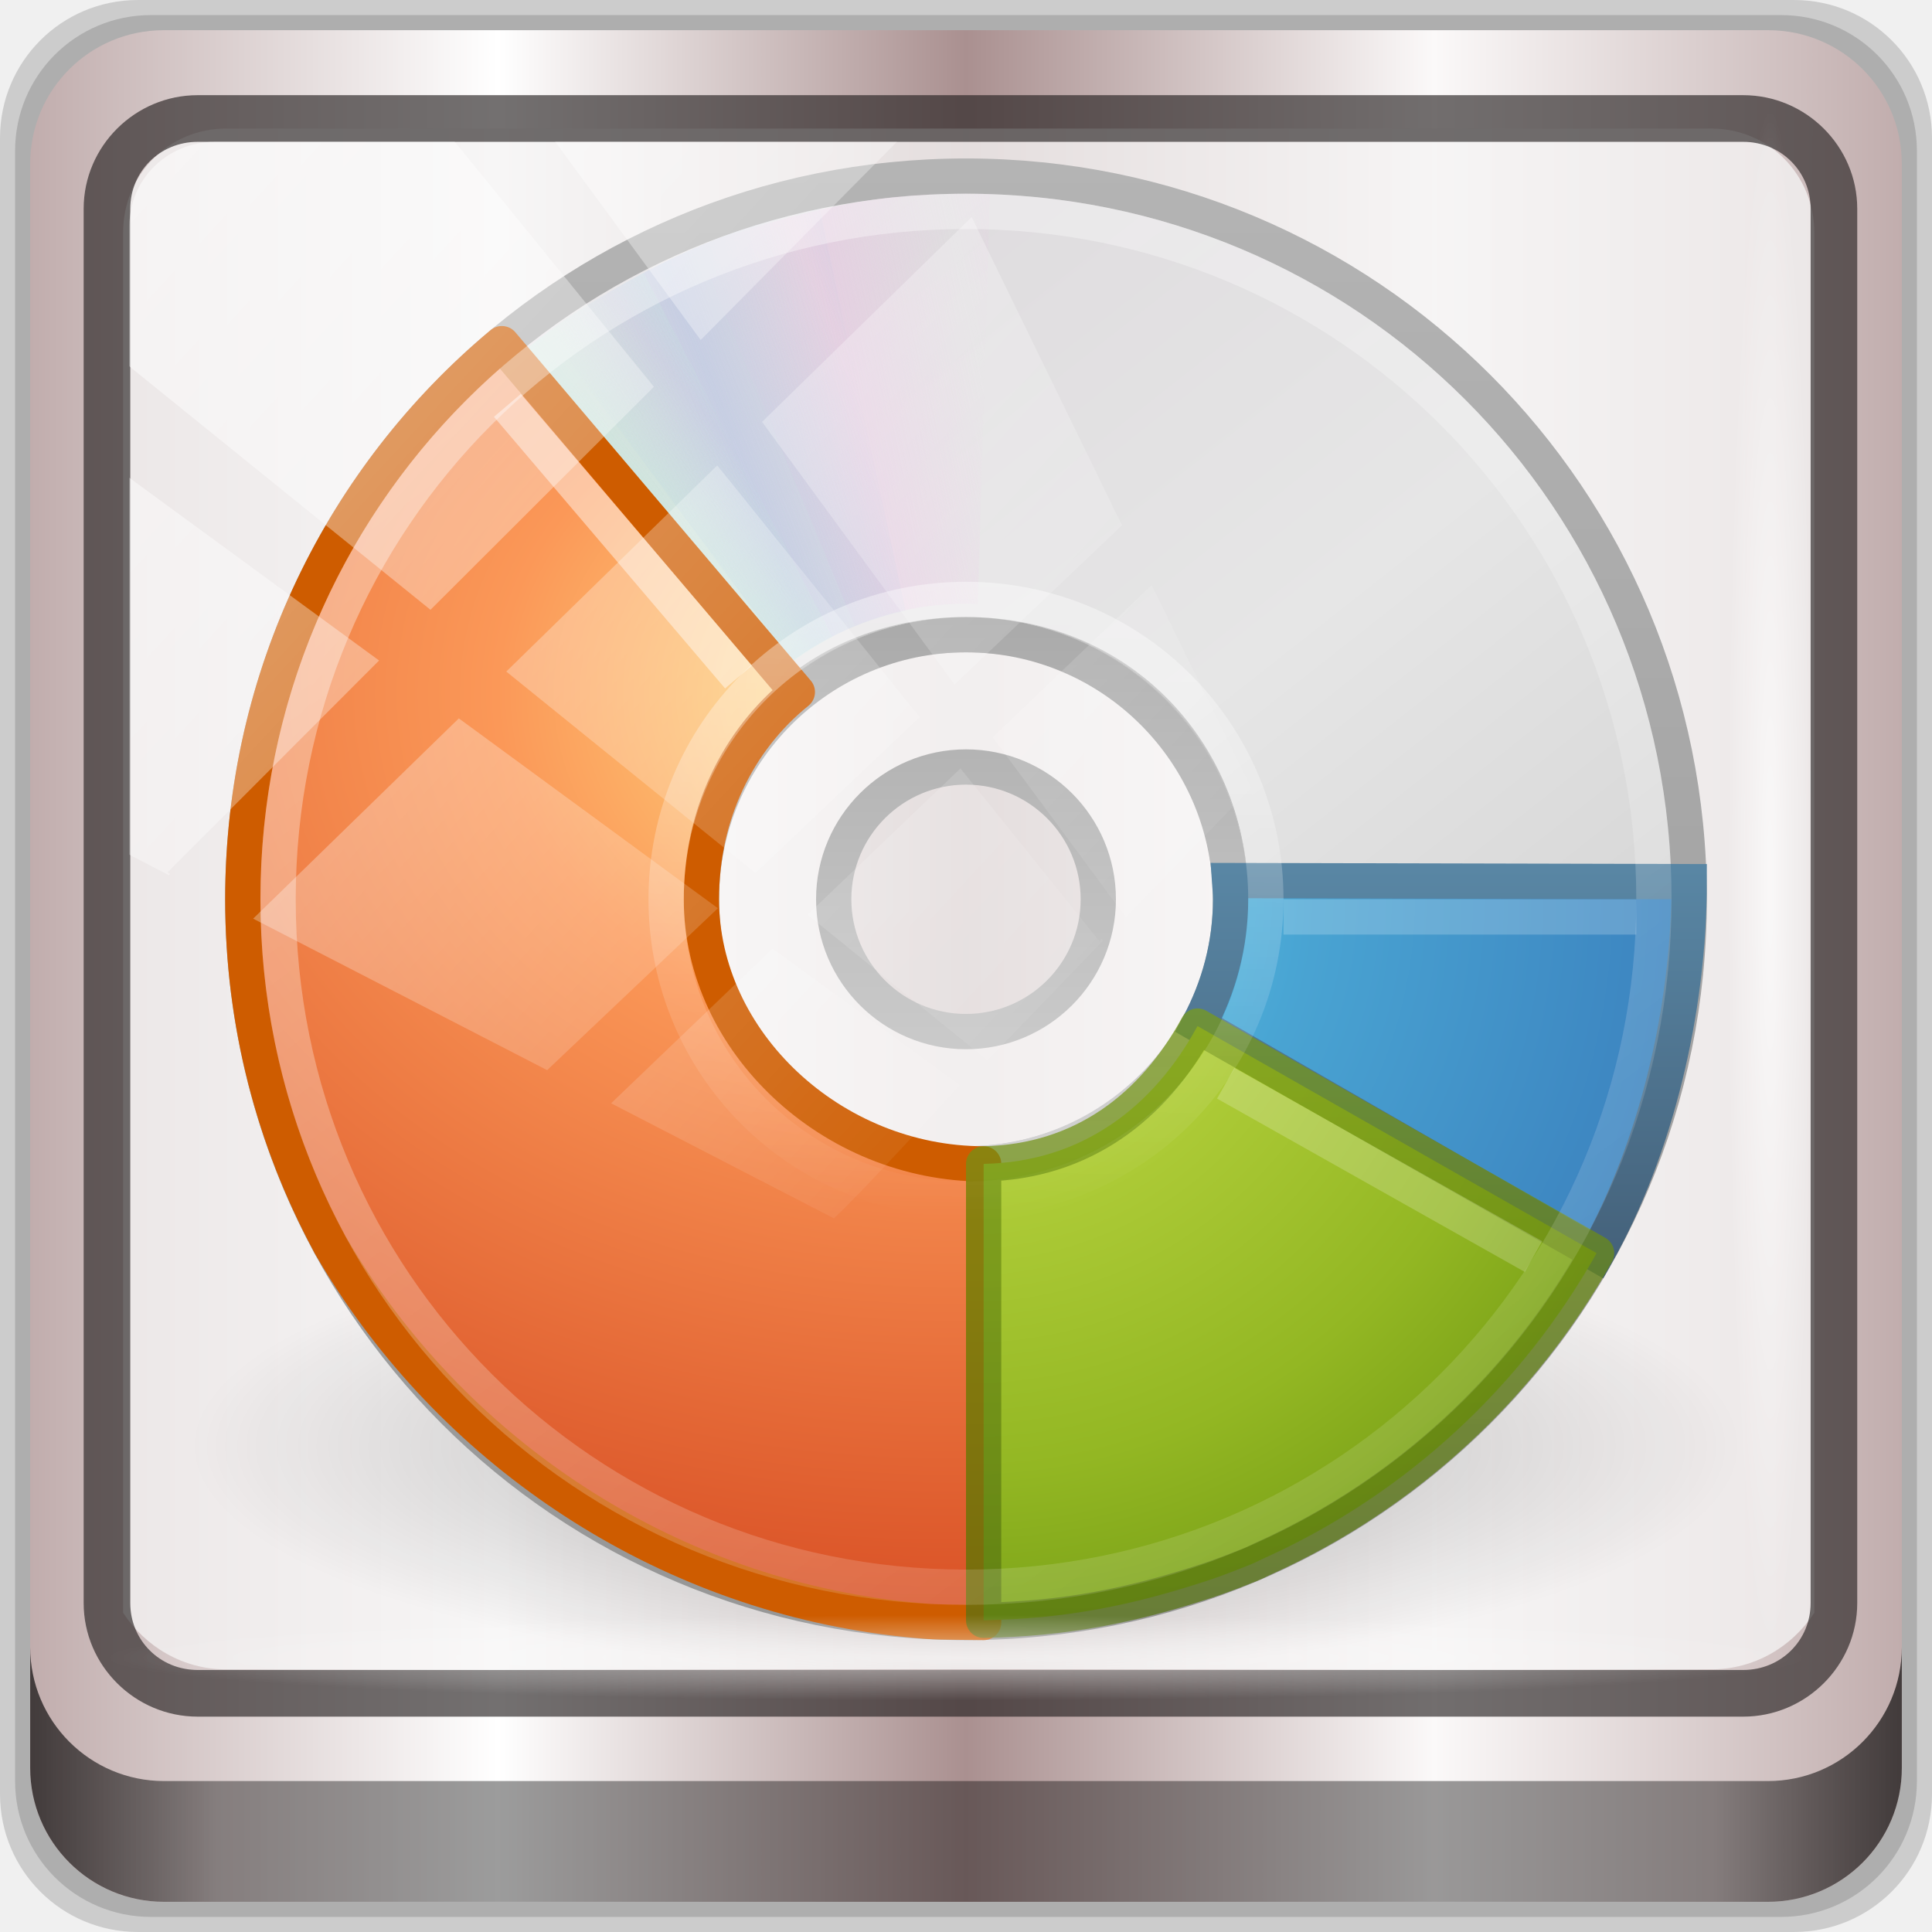
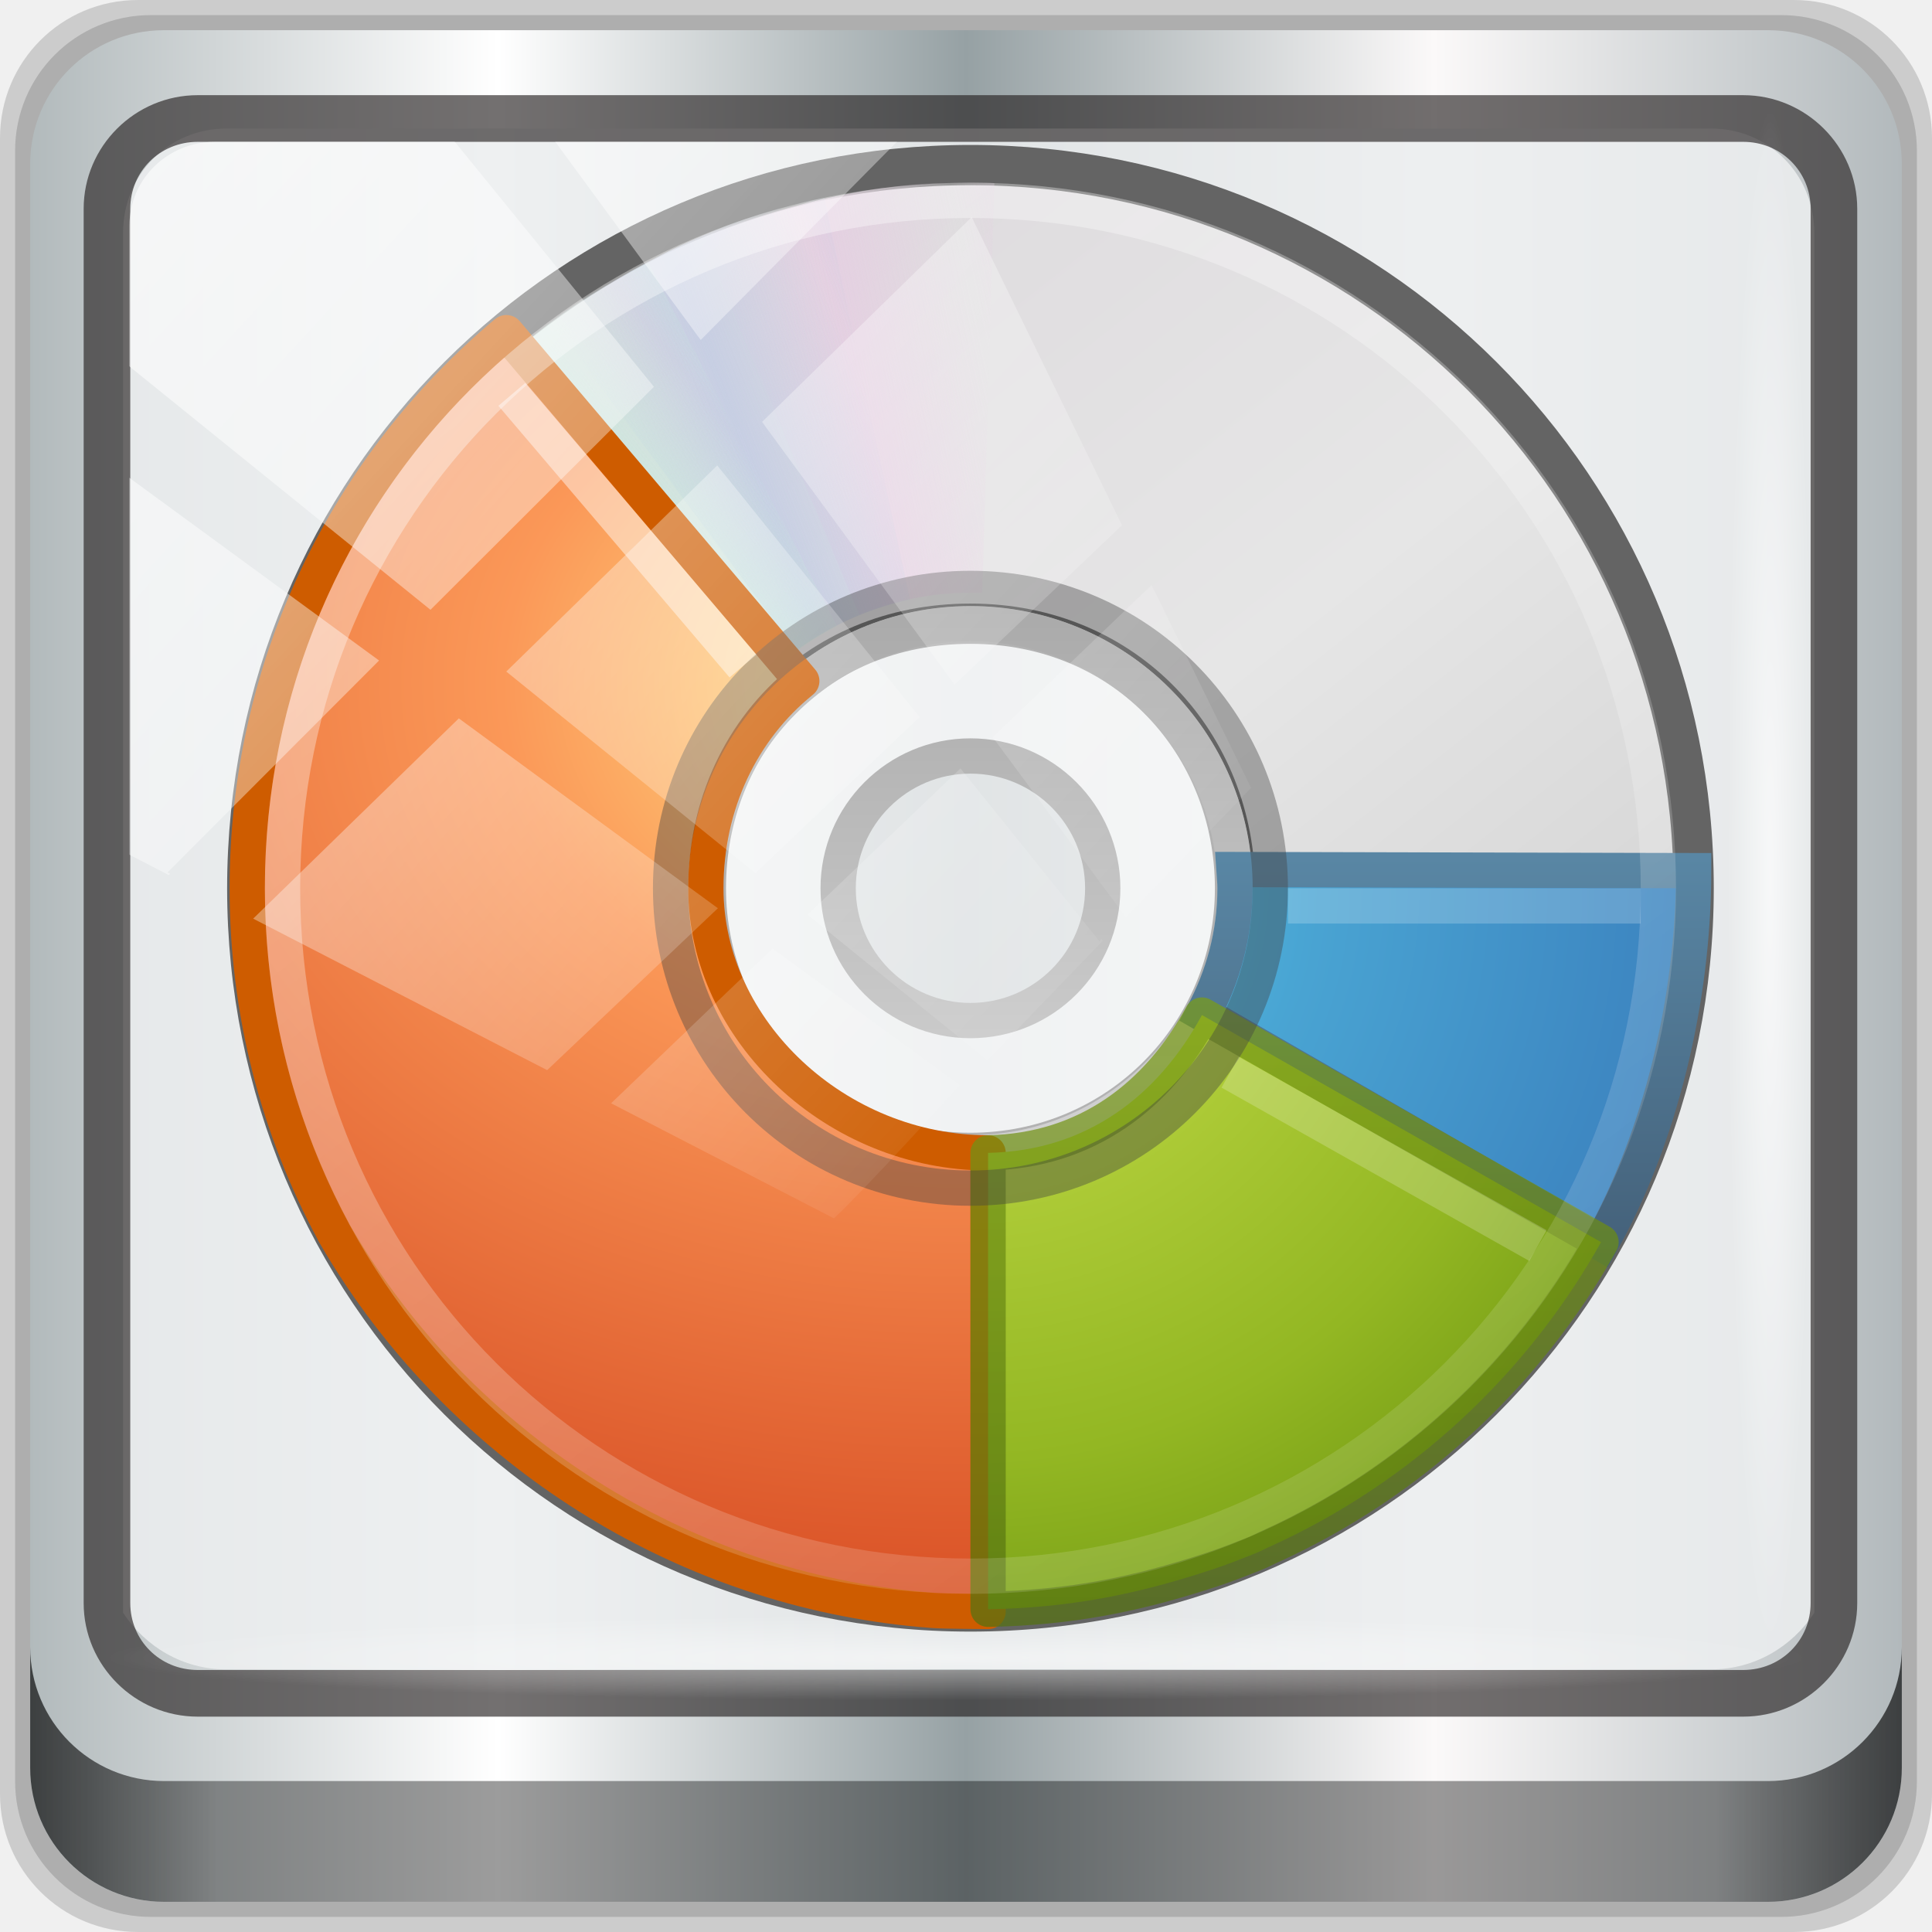
<svg xmlns="http://www.w3.org/2000/svg" xmlns:xlink="http://www.w3.org/1999/xlink" version="1.0" width="96" height="96" id="svg4236">
  <defs id="defs4238">
    <linearGradient id="linearGradient23419">
      <stop id="stop23421" style="stop-color:#000000;stop-opacity:1" offset="0" />
      <stop id="stop23423" style="stop-color:#000000;stop-opacity:0" offset="1" />
    </linearGradient>
    <linearGradient id="linearGradient3772">
      <stop id="stop3774" style="stop-color:#b4b4b4;stop-opacity:1" offset="0" />
      <stop id="stop3776" style="stop-color:#969696;stop-opacity:1" offset="1" />
    </linearGradient>
    <linearGradient x1="12.274" y1="32.416" x2="35.391" y2="14.203" id="linearGradient3263" gradientUnits="userSpaceOnUse">
      <stop id="stop3265" style="stop-color:#dedbde;stop-opacity:1" offset="0" />
      <stop id="stop3267" style="stop-color:#e6e6e6;stop-opacity:1" offset="0.5" />
      <stop id="stop3269" style="stop-color:#d2d2d2;stop-opacity:1" offset="1" />
    </linearGradient>
    <linearGradient id="linearGradient3428">
      <stop id="stop3430" style="stop-color:#aaaaaa;stop-opacity:1" offset="0" />
      <stop id="stop3432" style="stop-color:#d4d4d4;stop-opacity:1" offset="1" />
    </linearGradient>
    <linearGradient id="linearGradient3519">
      <stop id="stop3521" style="stop-color:#fcd9cd;stop-opacity:1" offset="0" />
      <stop id="stop3523" style="stop-color:#fcd9cd;stop-opacity:0" offset="1" />
    </linearGradient>
    <linearGradient x1="10.609" y1="17.886" x2="9.73" y2="20.613" id="linearGradient3354" xlink:href="#linearGradient3519" gradientUnits="userSpaceOnUse" spreadMethod="reflect" />
    <linearGradient id="linearGradient3511">
      <stop id="stop3513" style="stop-color:#ebeec7;stop-opacity:1" offset="0" />
      <stop id="stop3515" style="stop-color:#ebeec7;stop-opacity:0" offset="1" />
    </linearGradient>
    <linearGradient x1="12.372" y1="16.188" x2="14.609" y2="13.462" id="linearGradient3352" xlink:href="#linearGradient3511" gradientUnits="userSpaceOnUse" spreadMethod="reflect" />
    <linearGradient id="linearGradient3503">
      <stop id="stop3505" style="stop-color:#c4ebdd;stop-opacity:1" offset="0" />
      <stop id="stop3507" style="stop-color:#c4ebdd;stop-opacity:0" offset="1" />
    </linearGradient>
    <linearGradient x1="14.085" y1="13.046" x2="16.994" y2="10.732" id="linearGradient3350" xlink:href="#linearGradient3503" gradientUnits="userSpaceOnUse" spreadMethod="reflect" />
    <linearGradient id="linearGradient3495">
      <stop id="stop3497" style="stop-color:#c1cbe4;stop-opacity:1" offset="0" />
      <stop id="stop3499" style="stop-color:#c1cbe4;stop-opacity:0" offset="1" />
    </linearGradient>
    <linearGradient x1="17.495" y1="11.2" x2="21.047" y2="9.796" id="linearGradient3348" xlink:href="#linearGradient3495" gradientUnits="userSpaceOnUse" spreadMethod="reflect" />
    <linearGradient id="linearGradient3487">
      <stop id="stop3489" style="stop-color:#e6cde2;stop-opacity:1" offset="0" />
      <stop id="stop3491" style="stop-color:#e6cde2;stop-opacity:0" offset="1" />
    </linearGradient>
    <linearGradient x1="20.58" y1="10.775" x2="24.274" y2="9.862" id="linearGradient3346" xlink:href="#linearGradient3487" gradientUnits="userSpaceOnUse" spreadMethod="reflect" />
    <linearGradient id="linearGradient3839">
      <stop id="stop3841" style="stop-color:#ffed8c;stop-opacity:1" offset="0" />
      <stop id="stop3843" style="stop-color:#fb9858;stop-opacity:1" offset="0.262" />
      <stop id="stop3845" style="stop-color:#dc572a;stop-opacity:1" offset="0.661" />
      <stop id="stop3847" style="stop-color:#9f3110;stop-opacity:1" offset="1" />
    </linearGradient>
    <linearGradient id="linearGradient3707-319-631">
      <stop id="stop4637" style="stop-color:#254b6d;stop-opacity:1" offset="0" />
      <stop id="stop4639" style="stop-color:#415b73;stop-opacity:1" offset="0.5" />
      <stop id="stop4641" style="stop-color:#6195b5;stop-opacity:1" offset="1" />
    </linearGradient>
    <linearGradient id="linearGradient2867-449-88-871-390-598-476-591-434-148">
      <stop id="stop4627" style="stop-color:#51cfee;stop-opacity:1" offset="0" />
      <stop id="stop4629" style="stop-color:#49a3d2;stop-opacity:1" offset="0.262" />
      <stop id="stop4631" style="stop-color:#3470b4;stop-opacity:1" offset="0.705" />
      <stop id="stop4633" style="stop-color:#273567;stop-opacity:1" offset="1" />
    </linearGradient>
    <linearGradient id="linearGradient2490">
      <stop id="stop2492" style="stop-color:#4c680f;stop-opacity:1" offset="0" />
      <stop id="stop2494" style="stop-color:#84a718;stop-opacity:1" offset="1" />
    </linearGradient>
    <linearGradient id="linearGradient3242">
      <stop id="stop3246" style="stop-color:#cde34f;stop-opacity:1" offset="0" />
      <stop id="stop3248" style="stop-color:#93b723;stop-opacity:1" offset="0.661" />
      <stop id="stop3250" style="stop-color:#68910f;stop-opacity:1" offset="1" />
    </linearGradient>
    <linearGradient id="linearGradient6036">
      <stop id="stop6038" style="stop-color:#ffffff;stop-opacity:1" offset="0" />
      <stop id="stop6040" style="stop-color:#ffffff;stop-opacity:0" offset="1" />
    </linearGradient>
-     <linearGradient xlink:href="#linearGradient6139-0" id="linearGradient4071" gradientUnits="userSpaceOnUse" gradientTransform="matrix(1.107143,0,0,1.107143,-4.993903,-3.620687)" x1="6" y1="47" x2="90" y2="47" />
    <linearGradient id="linearGradient6139-0">
      <stop id="stop6141-2" offset="0" style="stop-color:#c1adad;stop-opacity:1;" />
      <stop style="stop-color:#ffffff;stop-opacity:1;" offset="0.25" id="stop6151-0" />
      <stop style="stop-color:#aa9090;stop-opacity:1;" offset="0.5" id="stop6147-1" />
      <stop id="stop6149-4" offset="0.75" style="stop-color:#fbf9f9;stop-opacity:1;" />
      <stop id="stop6143-4" offset="1" style="stop-color:#c1adad;stop-opacity:1;" />
    </linearGradient>
    <linearGradient gradientTransform="translate(0.1489535,0.415026)" xlink:href="#linearGradient3832-0-6-1-1" id="linearGradient4129" x1="1.5" y1="88.172" x2="94.5" y2="88.172" gradientUnits="userSpaceOnUse" />
    <linearGradient id="linearGradient3832-0-6-1-1">
      <stop style="stop-color:#000000;stop-opacity:1;" offset="0" id="stop3834-6-3-7-1" />
      <stop id="stop3872-2-4" offset="0.1" style="stop-color:#000000;stop-opacity:0.588;" />
      <stop style="stop-color:#000000;stop-opacity:0.588;" offset="0.9" id="stop3844-6-2-7-6" />
      <stop style="stop-color:#000000;stop-opacity:1;" offset="1" id="stop3836-5-0-2-9" />
    </linearGradient>
-     <radialGradient xlink:href="#linearGradient6036" id="radialGradient7462" gradientUnits="userSpaceOnUse" gradientTransform="matrix(0.9751338,0,0,0.04919072,34.04765,80.58172)" cx="13.948" cy="44.893" fx="13.948" fy="44.893" r="43.199" />
-     <radialGradient xlink:href="#linearGradient6036" id="radialGradient7464" gradientUnits="userSpaceOnUse" gradientTransform="matrix(0.8883266,0,0,0.04919072,31.95952,-90.31726)" cx="13.948" cy="44.893" fx="13.948" fy="44.893" r="43.199" />
    <linearGradient xlink:href="#linearGradient6036" id="linearGradient4767" gradientUnits="userSpaceOnUse" x1="2.771" y1="-28.642" x2="50.528" y2="14.514" />
    <clipPath id="clipPath4156-4-1" clipPathUnits="userSpaceOnUse">
      <path id="path4158-0-8" d="m 27.046,-55.695 -14.214,13.321 h 0.061 l 15.653,21.771 10.231,-10.546 C 38.562,-32.302 27.468,-54.819 27.046,-55.695 Z M 9.647,-39.383 -5.241,-25.321 15.988,-7.806 26.372,-18.383 Z m 31.491,12.951 -9.741,9.714 8.945,12.458 7.781,-7.555 z m -49.84,4.379 -13.754,12.982 26.283,13.846 0.061,-0.062 -0.123,-0.062 L 13.599,-5.401 -8.702,-22.053 Z m 38.015,7.401 -9.803,9.775 11.579,9.559 7.628,-7.401 -8.669,-11.009 z m 20.187,5.674 -7.383,7.216 6.188,8.542 5.82,-6.137 z m -32.195,6.322 -9.557,9.498 13.662,7.185 7.934,-7.678 z m 23.312,2.374 -7.107,6.938 8.363,6.907 5.361,-5.674 -0.061,-0.092 -0.092,0.123 -6.464,-8.203 z m -8.73,8.542 -7.505,7.339 10.354,5.458 c 1.397,-1.321 5.675,-6.123 5.851,-6.322 z" style="opacity:0.6;fill:#ffffff;fill-opacity:1;stroke:none" />
    </clipPath>
    <linearGradient x1="45.448" y1="92.54" x2="45.448" y2="7.017" id="ButtonShadow" gradientUnits="userSpaceOnUse" gradientTransform="scale(1.005865,0.994169)">
      <stop id="stop3750" style="stop-color:#000000;stop-opacity:1" offset="0" />
      <stop id="stop3752" style="stop-color:#000000;stop-opacity:0.588" offset="1" />
    </linearGradient>
    <filter id="filter3174" style="color-interpolation-filters:sRGB">
      <feGaussianBlur id="feGaussianBlur3176" stdDeviation="1.71" />
    </filter>
    <linearGradient id="linearGradient3834">
      <stop id="stop3836" style="stop-color:#d40000;stop-opacity:1" offset="0" />
      <stop id="stop3838" style="stop-color:#d41400;stop-opacity:1" offset="1" />
    </linearGradient>
-     <radialGradient xlink:href="#linearGradient23419" id="radialGradient2505" gradientUnits="userSpaceOnUse" gradientTransform="matrix(0.9722718,0,0,0.2872354,1.312499,75.54052)" cx="23.335" cy="41.636" fx="23.335" fy="41.636" r="22.627" />
-     <linearGradient xlink:href="#linearGradient3263" id="linearGradient2500" gradientUnits="userSpaceOnUse" gradientTransform="matrix(0,1.171439,-1.171439,0,51.06024,43.88546)" x1="12.274" y1="32.416" x2="35.391" y2="14.203" />
-     <linearGradient xlink:href="#linearGradient3772" id="linearGradient2502" gradientUnits="userSpaceOnUse" gradientTransform="translate(50.26506,48)" x1="-21.916" y1="3" x2="-21.916" y2="45.033" />
-     <linearGradient xlink:href="#linearGradient3428" id="linearGradient2496" gradientUnits="userSpaceOnUse" gradientTransform="matrix(0.9375,0,0,0.9375,1.5,49.5)" x1="21.448" y1="15.5" x2="21.448" y2="32.509" />
    <linearGradient x1="20.58" y1="10.775" x2="24.274" y2="9.862" id="linearGradient3346-2" xlink:href="#linearGradient3487" gradientUnits="userSpaceOnUse" spreadMethod="reflect" />
    <linearGradient x1="17.495" y1="11.2" x2="21.047" y2="9.796" id="linearGradient3348-9" xlink:href="#linearGradient3495" gradientUnits="userSpaceOnUse" spreadMethod="reflect" />
    <linearGradient x1="14.085" y1="13.046" x2="16.994" y2="10.732" id="linearGradient3350-0" xlink:href="#linearGradient3503" gradientUnits="userSpaceOnUse" spreadMethod="reflect" />
    <linearGradient x1="12.372" y1="16.188" x2="14.609" y2="13.462" id="linearGradient3352-6" xlink:href="#linearGradient3511" gradientUnits="userSpaceOnUse" spreadMethod="reflect" />
    <linearGradient x1="10.609" y1="17.886" x2="9.73" y2="20.613" id="linearGradient3354-7" xlink:href="#linearGradient3519" gradientUnits="userSpaceOnUse" spreadMethod="reflect" />
+     <linearGradient xlink:href="#linearGradient6139-0-6" id="linearGradient4071-3" gradientUnits="userSpaceOnUse" gradientTransform="matrix(1.107143,0,0,1.107143,-4.993903,-3.620687)" x1="6" y1="47" x2="90" y2="47" />
+     <linearGradient id="linearGradient6139-0-6">
+       <stop id="stop6141-2-7" offset="0" style="stop-color:#b2babc;stop-opacity:1" />
+       <stop style="stop-color:#ffffff;stop-opacity:1;" offset="0.25" id="stop6151-0-5" />
+       <stop style="stop-color:#96a1a4;stop-opacity:1" offset="0.5" id="stop6147-1-3" />
+       <stop id="stop6149-4-5" offset="0.75" style="stop-color:#fbf9f9;stop-opacity:1;" />
+       <stop id="stop6143-4-6" offset="1" style="stop-color:#b2b9bc;stop-opacity:1" />
+     </linearGradient>
+     <radialGradient xlink:href="#linearGradient6036" id="radialGradient7462-7" gradientUnits="userSpaceOnUse" gradientTransform="matrix(0.9751338,0,0,0.04919072,34.04765,80.58172)" cx="13.948" cy="44.893" fx="13.948" fy="44.893" r="43.199" />
+     <radialGradient xlink:href="#linearGradient6036" id="radialGradient7464-0" gradientUnits="userSpaceOnUse" gradientTransform="matrix(0.8883266,0,0,0.04919072,31.95952,-90.31726)" cx="13.948" cy="44.893" fx="13.948" fy="44.893" r="43.199" />
+     <clipPath id="clipPath4156-4-1-9" clipPathUnits="userSpaceOnUse">
+       <path id="path4158-0-8-3" d="m 27.046,-55.695 -14.214,13.321 h 0.061 l 15.653,21.771 10.231,-10.546 C 38.562,-32.302 27.468,-54.819 27.046,-55.695 Z M 9.647,-39.383 -5.241,-25.321 15.988,-7.806 26.372,-18.383 Z m 31.491,12.951 -9.741,9.714 8.945,12.458 7.781,-7.555 z m -49.84,4.379 -13.754,12.982 26.283,13.846 0.061,-0.062 -0.123,-0.062 L 13.599,-5.401 -8.702,-22.053 Z m 38.015,7.401 -9.803,9.775 11.579,9.559 7.628,-7.401 -8.669,-11.009 z m 20.187,5.674 -7.383,7.216 6.188,8.542 5.82,-6.137 z m -32.195,6.322 -9.557,9.498 13.662,7.185 7.934,-7.678 z m 23.312,2.374 -7.107,6.938 8.363,6.907 5.361,-5.674 -0.061,-0.092 -0.092,0.123 -6.464,-8.203 z m -8.73,8.542 -7.505,7.339 10.354,5.458 c 1.397,-1.321 5.675,-6.123 5.851,-6.322 z" style="opacity:0.6;fill:#ffffff;fill-opacity:1;stroke:none" />
+     </clipPath>
+     <clipPath clipPathUnits="userSpaceOnUse" id="clipPath4355-7">
+       <rect style="fill:#ffffff;fill-opacity:1;fill-rule:nonzero;stroke:none" id="rect4357-5" width="84" height="80" x="6" y="6" rx="6" ry="6" />
+     </clipPath>
+     <clipPath clipPathUnits="userSpaceOnUse" id="clipPath4355-9">
+       <rect style="fill:#ffffff;fill-opacity:1;fill-rule:nonzero;stroke:none" id="rect4357-1" width="84" height="80" x="6" y="6" rx="6" ry="6" />
+     </clipPath>
+     <clipPath clipPathUnits="userSpaceOnUse" id="clipPath4355-1">
+       <rect style="fill:#ffffff;fill-opacity:1;fill-rule:nonzero;stroke:none" id="rect4357-9" width="84" height="80" x="6" y="6" rx="6" ry="6" />
+     </clipPath>
+     <clipPath clipPathUnits="userSpaceOnUse" id="clipPath3943-52-0">
+       <path id="path3945-4-1" d="m 69.781,20.844 -5,3.438 c 5.587,5.537 9,13.328 9,21.812 0,8.434 -3.377,16.096 -8.906,21.625 l 5,3.438 C 76.078,64.576 80,55.844 80,46.094 c 2e-6,-9.797 -3.963,-18.66 -10.219,-25.25 z M 40,24.062 28.906,36.219 H 21.5 c -0.823,0 -1.5,0.677 -1.5,1.5 v 1 14.844 1 c 0,0.823 0.684,1.61 1.5,1.5 h 7.406 L 40,68 V 66 26.062 Z m 20.594,3.281 -5,3.438 L 55.5,30.875 c 3.938,3.89 6.406,9.25 6.406,15.219 0,5.921 -2.43,11.148 -6.312,15.031 l 0.094,0.094 5.094,3.438 c 4.475,-4.908 7.25,-11.402 7.25,-18.562 0,-7.231 -2.879,-13.831 -7.438,-18.75 z m -9.25,6.5 -5.219,3.625 c 2.222,2.218 3.719,5.24 3.719,8.625 0,3.337 -1.459,6.228 -3.625,8.438 l 5.219,3.625 c 2.822,-3.237 4.531,-7.434 4.531,-12.062 0,-4.673 -1.754,-9.001 -4.625,-12.25 z" style="color:#000000;display:inline;overflow:visible;visibility:visible;opacity:0.8;fill:#ff00ff;fill-opacity:1;fill-rule:nonzero;stroke:none;stroke-width:1;marker:none;enable-background:accumulate" />
+     </clipPath>
+     <linearGradient xlink:href="#linearGradient3263" id="linearGradient2500" gradientUnits="userSpaceOnUse" gradientTransform="matrix(0,1.171439,-1.171439,0,51.06024,43.88546)" x1="12.274" y1="32.416" x2="35.391" y2="14.203" />
+     <linearGradient xlink:href="#linearGradient3428" id="linearGradient2496" gradientUnits="userSpaceOnUse" gradientTransform="matrix(0.9375,0,0,0.9375,1.5,49.5)" x1="21.448" y1="15.5" x2="21.448" y2="32.509" />
    <radialGradient xlink:href="#linearGradient3839" id="radialGradient2487" gradientUnits="userSpaceOnUse" gradientTransform="matrix(0,3.407672,-4.452847,0,77.53367,35.87523)" cx="8.891" cy="12.123" fx="8.891" fy="12.123" r="11" />
    <radialGradient xlink:href="#linearGradient2867-449-88-871-390-598-476-591-434-148" id="radialGradient2482" gradientUnits="userSpaceOnUse" gradientTransform="matrix(0,3.890029,-3.89048,0,-10.38649,-181.7318)" cx="65.214" cy="-8.834" fx="65.214" fy="-8.834" r="9.755" />
    <linearGradient xlink:href="#linearGradient3707-319-631" id="linearGradient2484" gradientUnits="userSpaceOnUse" gradientTransform="matrix(0.980014,0,0,0.9799917,-0.3097928,48.84584)" x1="20" y1="53.986" x2="20" y2="18.127" />
    <radialGradient xlink:href="#linearGradient3242" id="radialGradient2477" gradientUnits="userSpaceOnUse" gradientTransform="matrix(0,2.764523,-2.684596,0,85.82828,5.05761)" cx="24" cy="23.031" fx="24" fy="23.031" r="9.188" />
    <linearGradient xlink:href="#linearGradient2490" id="linearGradient2479" gradientUnits="userSpaceOnUse" x1="29.934" y1="48.632" x2="29.934" y2="22.397" gradientTransform="translate(0,48)" />
-     <linearGradient xlink:href="#linearGradient6036" id="linearGradient2474" gradientUnits="userSpaceOnUse" gradientTransform="matrix(0.4293444,0,0,0.4293442,13.54675,61.26639)" x1="18.776" y1="4.038" x2="18.203" y2="45.962" />
    <linearGradient xlink:href="#linearGradient6036" id="linearGradient2471" gradientUnits="userSpaceOnUse" gradientTransform="matrix(0.9849664,0,0,0.9849663,0.01902206,47.37585)" x1="10.502" y1="3.61" x2="48.799" y2="54.698" />
  </defs>
  <g transform="translate(0,-1026.52)" id="layer1">
    <g id="g2574" style="display:inline" transform="translate(-0.1489564,1026.105)">
-       <path style="display:inline;opacity:0.15;fill:#000000;fill-opacity:1;fill-rule:nonzero;stroke:none" d="M 89.292,0.415 H 7.006 c -3.799,0 -6.857,3.058 -6.857,6.857 V 89.558 c 0,3.799 3.058,6.857 6.857,6.857 H 89.292 c 3.799,0 6.857,-3.058 6.857,-6.857 V 7.272 c 0,-3.799 -3.058,-6.857 -6.857,-6.857 z" id="path3288" />
-       <path id="path4085" d="M 88.649,1.165 H 7.649 c -3.739,0 -6.75,3.01 -6.75,6.75 V 88.915 c 0,3.74 3.011,6.75 6.75,6.75 H 88.649 c 3.74,0 6.75,-3.01 6.75,-6.75 V 7.915 c 0,-3.739 -3.01,-6.75 -6.75,-6.75 z" style="display:inline;opacity:0.15;fill:#000000;fill-opacity:1;fill-rule:nonzero;stroke:none" />
-       <path style="display:inline;fill:url(#linearGradient4071);fill-opacity:1;fill-rule:nonzero;stroke:none" d="M 88.006,1.915 H 8.292 c -3.68,0 -6.643,2.963 -6.643,6.643 V 88.272 c 0,3.68 2.963,6.643 6.643,6.643 H 88.006 c 3.68,0 6.643,-2.963 6.643,-6.643 V 8.558 c 0,-3.68 -2.963,-6.643 -6.643,-6.643 z" id="rect4251-1" />
-       <path style="display:inline;opacity:0.779;fill:#f5f3f3;fill-opacity:1;fill-rule:nonzero;stroke:none;stroke-width:1.03" d="m 11.39,6.802 c -2.856,0 -5.124,2.288 -5.124,5.171 v 21.427 7.239 39.914 c 1.097,1.684 2.969,2.812 5.124,2.812 h 4.099 65.589 4.099 c 2.155,0 4.027,-1.127 5.124,-2.812 V 40.64 33.401 11.973 c 0,-2.883 -2.268,-5.171 -5.124,-5.171 z" id="path3400-6" />
-       <g transform="matrix(1.752943,0,0,1.752943,6.078312,-81.11152)" id="g1032">
-         <path d="m 46,87.5 c 0.001,3.59 -9.849,6.5 -22,6.5 -12.151,0 -22.001,-2.91 -22,-6.5 C 1.999,83.91 11.849,81 24,81 c 12.151,0 22.001,2.91 22,6.5 z" id="path23417" style="display:inline;overflow:visible;visibility:visible;opacity:0.3;fill:url(#radialGradient2505);fill-opacity:1;fill-rule:evenodd;stroke:none;stroke-width:2;marker:none" />
-         <path d="M 44.5,72 C 44.5,60.637 35.363,51.5 24,51.5 12.637,51.5 3.5,60.637 3.5,72 3.5,83.363 12.637,92.5 24,92.5 35.363,92.5 44.5,83.363 44.5,72 Z m -13,0 c 0,4.128 -3.289,7.5 -7.5,7.5 -4.293,0 -7.5,-3.455 -7.5,-7.5 0,-4.127 3.041,-7.5 7.5,-7.5 4.459,0 7.5,3.454 7.5,7.5 z" id="path2781" style="fill:url(#linearGradient2500);fill-rule:nonzero;stroke:url(#linearGradient2502);stroke-width:1;stroke-miterlimit:4;stroke-opacity:1" />
-         <path d="m 24,64 c -4.416,0 -8,3.584 -8,8 0,4.416 3.584,8 8,8 4.416,0 8,-3.584 8,-8 0,-4.416 -3.584,-8 -8,-8 z m 0,4 c 2.208,0 4,1.792 4,4 0,2.208 -1.792,4 -4,4 -2.208,0 -4,-1.792 -4,-4 0,-2.208 1.792,-4 4,-4 z" id="path2474" style="display:inline;overflow:visible;visibility:visible;opacity:0.5;fill:#ffffff;fill-opacity:1;fill-rule:nonzero;stroke:none;stroke-width:1;marker:none;enable-background:accumulate" />
-         <path d="m 24,64.5 c -4.14,0 -7.5,3.36 -7.5,7.5 0,4.14 3.36,7.5 7.5,7.5 4.14,0 7.5,-3.36 7.5,-7.5 0,-4.14 -3.36,-7.5 -7.5,-7.5 z m 0,3.75 c 2.07,0 3.75,1.68 3.75,3.75 0,2.07 -1.68,3.75 -3.75,3.75 -2.07,0 -3.75,-1.68 -3.75,-3.75 0,-2.07 1.68,-3.75 3.75,-3.75 z" id="path3418" style="display:inline;overflow:visible;visibility:visible;fill:none;stroke:url(#linearGradient2496);stroke-width:1;stroke-linecap:butt;stroke-linejoin:round;stroke-miterlimit:4;stroke-dasharray:none;stroke-dashoffset:0;stroke-opacity:1;marker:none;enable-background:accumulate" />
-         <g transform="translate(0,48)" id="g3527">
-           <path d="M 15.857,5.731 20.625,16.344 C 21.66,15.885 22.795,15.625 24,15.625 c 0.032,0 0.062,-3.6e-4 0.094,0 L 24.108,4.005 c -2.942,-0.071 -5.543,0.657 -8.251,1.726 z" transform="rotate(1.618417,24.09374,24.17596)" id="path3296" style="opacity:0.8;fill:url(#linearGradient3346-2);fill-opacity:1;fill-rule:nonzero;stroke:none" />
-           <path d="m 12.121,7.906 6.931,9.36 c 0.913,-0.67 1.966,-1.167 3.143,-1.425 0.031,-0.007 0.06,-0.014 0.092,-0.02 L 19.857,4.426 c -2.889,0.561 -5.32,1.856 -7.736,3.48 z" id="path3308" style="opacity:0.8;fill:url(#linearGradient3348-9);fill-opacity:1;fill-rule:nonzero;stroke:none" />
-           <path d="m 8.252,11.647 9.214,7.156 c 0.709,-0.883 1.597,-1.636 2.667,-2.19 0.028,-0.015 0.055,-0.029 0.083,-0.043 L 14.866,6.251 C 12.221,7.541 10.166,9.452 8.252,11.647 Z" id="path3310" style="opacity:0.8;fill:url(#linearGradient3350-0);fill-opacity:1;fill-rule:nonzero;stroke:none" />
-           <path d="m 5.633,16.074 c 7.175,2.242 7.85,7.031 12.777,1.754 L 10.5,9.132 C 8.279,11.063 6.913,13.459 5.633,16.074 Z" id="path3312" style="opacity:0.8;fill:url(#linearGradient3352-6);fill-opacity:1;fill-rule:nonzero;stroke:none" />
-           <path d="M 7.155,13.193 C 5.972,14.945 5.248,16.83 4.63,18.837 L 15.969,21.812 C 16.184,21.049 16.487,20.298 16.938,19.594 16.955,19.567 16.982,19.527 17,19.5 Z" id="path3314" style="opacity:0.8;fill:url(#linearGradient3354-7);fill-opacity:1;fill-rule:nonzero;stroke:none" />
+       <g transform="translate(0.1489564,-1026.105)" id="layer1-0">
+         <g id="g2574-6" style="display:inline" transform="translate(-0.1489564,1026.105)">
+           <path style="display:inline;opacity:0.15;fill:#000000;fill-opacity:1;fill-rule:nonzero;stroke:none" d="M 89.292,0.415 H 7.006 c -3.799,0 -6.857,3.058 -6.857,6.857 V 89.558 c 0,3.799 3.058,6.857 6.857,6.857 H 89.292 c 3.799,0 6.857,-3.058 6.857,-6.857 V 7.272 c 0,-3.799 -3.058,-6.857 -6.857,-6.857 z" id="path3288-2" />
+           <path id="path4085-6" d="M 88.649,1.165 H 7.649 c -3.739,0 -6.75,3.01 -6.75,6.75 V 88.915 c 0,3.74 3.011,6.75 6.75,6.75 H 88.649 c 3.74,0 6.75,-3.01 6.75,-6.75 V 7.915 c 0,-3.739 -3.01,-6.75 -6.75,-6.75 z" style="display:inline;opacity:0.15;fill:#000000;fill-opacity:1;fill-rule:nonzero;stroke:none" />
+           <path style="display:inline;fill:url(#linearGradient4071-3);fill-opacity:1;fill-rule:nonzero;stroke:none" d="M 88.006,1.915 H 8.292 c -3.68,0 -6.643,2.963 -6.643,6.643 V 88.272 c 0,3.68 2.963,6.643 6.643,6.643 H 88.006 c 3.68,0 6.643,-2.963 6.643,-6.643 V 8.558 c 0,-3.68 -2.963,-6.643 -6.643,-6.643 z" id="rect4251-1-1" />
+           <path style="display:inline;opacity:0.872;fill:#eceeef;fill-opacity:1;fill-rule:nonzero;stroke:none;stroke-width:1.03" d="m 11.39,6.802 c -2.856,0 -5.124,2.288 -5.124,5.171 v 21.427 7.239 39.914 c 1.097,1.684 2.969,2.812 5.124,2.812 h 4.099 65.589 4.099 c 2.155,0 4.027,-1.127 5.124,-2.812 V 40.64 33.401 11.973 c 0,-2.883 -2.268,-5.171 -5.124,-5.171 z" id="path3400-6-8" />
+           <path id="path4989-7" d="m 9.974,5.144 c -3.117,0 -5.668,2.54 -5.668,5.646 v 69.278 c 0,3.106 2.551,5.646 5.668,5.646 H 86.766 c 3.117,0 5.668,-2.54 5.668,-5.646 V 10.79 c 0,-3.106 -2.551,-5.646 -5.668,-5.646 z m 0,2.319 H 86.766 c 1.888,0 3.352,1.48 3.352,3.327 v 69.278 c 0,1.846 -1.464,3.327 -3.352,3.327 H 9.974 c -1.888,0 -3.352,-1.48 -3.352,-3.327 V 10.79 c 0,-1.846 1.464,-3.327 3.352,-3.327 z" style="color:#000000;font-style:normal;font-variant:normal;font-weight:normal;font-stretch:normal;font-size:medium;line-height:normal;font-family:Sans;-inkscape-font-specification:Sans;text-indent:0;text-align:start;text-decoration:none;text-decoration-line:none;letter-spacing:normal;word-spacing:normal;text-transform:none;writing-mode:lr-tb;direction:ltr;baseline-shift:baseline;text-anchor:start;display:inline;overflow:visible;visibility:visible;fill:#241f1f;fill-opacity:0.633;stroke:none;stroke-width:2.376;marker:none;enable-background:accumulate" />
+           <path style="display:inline;opacity:0.658;fill:url(#linearGradient4129);fill-opacity:1;fill-rule:nonzero;stroke:none" d="m 1.649,82.259 v 6 c 0,3.68 2.976,6.656 6.656,6.656 H 87.993 c 3.68,0 6.656,-2.976 6.656,-6.656 v -6 c 0,3.68 -2.976,6.656 -6.656,6.656 H 8.305 c -3.68,0 -6.656,-2.976 -6.656,-6.656 z" id="path4118-9" />
+           <rect style="opacity:0.55;fill:url(#radialGradient7462-7);fill-opacity:1;stroke:none" id="rect4131-2" width="84.25" height="4.25" x="5.524" y="80.665" rx="0" ry="4.25" />
+           <rect ry="4.25" rx="0" y="-90.234" x="5.975" height="4.25" width="76.75" id="rect4141-0" style="opacity:0.669;fill:url(#radialGradient7464-0);fill-opacity:1;stroke:none" transform="rotate(90)" />
+           <g style="display:inline" transform="matrix(1.752943,0,0,1.752943,6.299284,-81.6588)" id="g1032">
+             <path d="M 44.5,72 C 44.5,60.637 35.363,51.5 24,51.5 12.637,51.5 3.5,60.637 3.5,72 3.5,83.363 12.637,92.5 24,92.5 35.363,92.5 44.5,83.363 44.5,72 Z m -13,0 c 0,4.128 -3.289,7.5 -7.5,7.5 -4.293,0 -7.5,-3.455 -7.5,-7.5 0,-4.127 3.041,-7.5 7.5,-7.5 4.459,0 7.5,3.454 7.5,7.5 z" id="path2781" style="fill:url(#linearGradient2500);fill-rule:nonzero;stroke:#646464;stroke-width:1.141;stroke-miterlimit:4;stroke-opacity:1;stroke-dasharray:none;stroke-linejoin:bevel;stroke-linecap:round;paint-order:fill markers stroke;" />
+             <path d="m 24,64 c -4.416,0 -8,3.584 -8,8 0,4.416 3.584,8 8,8 4.416,0 8,-3.584 8,-8 0,-4.416 -3.584,-8 -8,-8 z m 0,4 c 2.208,0 4,1.792 4,4 0,2.208 -1.792,4 -4,4 -2.208,0 -4,-1.792 -4,-4 0,-2.208 1.792,-4 4,-4 z" id="path2474" style="display:inline;overflow:visible;visibility:visible;opacity:0.5;fill:#ffffff;fill-opacity:1;fill-rule:nonzero;stroke:none;stroke-width:1;marker:none;enable-background:accumulate" />
+             <path d="m 24,64.5 c -4.14,0 -7.5,3.36 -7.5,7.5 0,4.14 3.36,7.5 7.5,7.5 4.14,0 7.5,-3.36 7.5,-7.5 0,-4.14 -3.36,-7.5 -7.5,-7.5 z m 0,3.75 c 2.07,0 3.75,1.68 3.75,3.75 0,2.07 -1.68,3.75 -3.75,3.75 -2.07,0 -3.75,-1.68 -3.75,-3.75 0,-2.07 1.68,-3.75 3.75,-3.75 z" id="path3418" style="display:inline;overflow:visible;visibility:visible;fill:none;stroke:url(#linearGradient2496);stroke-width:1;stroke-linecap:butt;stroke-linejoin:round;stroke-miterlimit:4;stroke-dasharray:none;stroke-dashoffset:0;stroke-opacity:1;marker:none;enable-background:accumulate" />
+             <g transform="translate(0,48)" id="g3527">
+               <path d="M 15.857,5.731 20.625,16.344 C 21.66,15.885 22.795,15.625 24,15.625 c 0.032,0 0.062,-3.6e-4 0.094,0 L 24.108,4.005 c -2.942,-0.071 -5.543,0.657 -8.251,1.726 z" transform="rotate(1.618417,24.09374,24.17596)" id="path3296" style="opacity:0.8;fill:url(#linearGradient3346);fill-opacity:1;fill-rule:nonzero;stroke:none" />
+               <path d="m 12.121,7.906 6.931,9.36 c 0.913,-0.67 1.966,-1.167 3.143,-1.425 0.031,-0.007 0.06,-0.014 0.092,-0.02 L 19.857,4.426 c -2.889,0.561 -5.32,1.856 -7.736,3.48 z" id="path3308" style="opacity:0.8;fill:url(#linearGradient3348);fill-opacity:1;fill-rule:nonzero;stroke:none" />
+               <path d="m 8.252,11.647 9.214,7.156 c 0.709,-0.883 1.597,-1.636 2.667,-2.19 0.028,-0.015 0.055,-0.029 0.083,-0.043 L 14.866,6.251 C 12.221,7.541 10.166,9.452 8.252,11.647 Z" id="path3310" style="opacity:0.8;fill:url(#linearGradient3350);fill-opacity:1;fill-rule:nonzero;stroke:none" />
+               <path d="m 5.633,16.074 c 7.175,2.242 7.85,7.031 12.777,1.754 L 10.5,9.132 C 8.279,11.063 6.913,13.459 5.633,16.074 Z" id="path3312" style="opacity:0.8;fill:url(#linearGradient3352);fill-opacity:1;fill-rule:nonzero;stroke:none" />
+               <path d="M 7.155,13.193 C 5.972,14.945 5.248,16.83 4.63,18.837 L 15.969,21.812 C 16.184,21.049 16.487,20.298 16.938,19.594 16.955,19.567 16.982,19.527 17,19.5 Z" id="path3314" style="opacity:0.8;fill:url(#linearGradient3354);fill-opacity:1;fill-rule:nonzero;stroke:none" />
+             </g>
+             <path d="M 10.844,56.25 C 6.351,60.004 3.5,65.656 3.5,72 c -6e-7,3.526 0.884,6.828 2.438,9.719 0.011,0.021 0.02,0.042 0.031,0.062 0.246,0.426 0.506,0.842 0.781,1.25 3.563,5.283 9.498,8.947 16.188,9.438 0.353,0.026 1.205,0.023 1.562,0.031 -1.09e-4,-4.266 0,-8.675 0,-13 -4.293,0 -8,-3.455 -8,-7.5 0,-2.378 1.01,-4.499 2.719,-5.875 z" id="path2693" style="display:inline;fill:url(#radialGradient2487);fill-opacity:1;fill-rule:nonzero;stroke:#ce5c00;stroke-width:1;stroke-linecap:round;stroke-linejoin:round;stroke-miterlimit:4;stroke-dasharray:none;stroke-dashoffset:0;stroke-opacity:1" />
+             <path d="M 31.469,71.469 C 31.481,71.645 31.5,71.821 31.5,72 c 0,1.29 -0.336,2.5 -0.906,3.562 l 11.281,6.5 C 43.545,79.092 44.5,75.166 44.5,71.5 Z" id="path2695" style="display:inline;overflow:visible;visibility:visible;fill:url(#radialGradient2482);fill-opacity:1;fill-rule:nonzero;stroke:url(#linearGradient2484);stroke-width:1;stroke-linecap:butt;stroke-linejoin:miter;stroke-miterlimit:4;stroke-dasharray:none;stroke-dashoffset:0;stroke-opacity:1;marker:none;marker-start:none;marker-mid:none;marker-end:none;enable-background:accumulate" />
+             <path d="M 30.562,75.594 C 29.325,77.868 27.311,79.444 24.5,79.5 v 12.938 c 2.323,-0.045 4.195,-0.417 6.344,-1.125 0.43,-0.142 0.832,-0.301 1.25,-0.469 0.137,-0.055 0.271,-0.13 0.406,-0.188 3.973,-1.805 7.254,-4.842 9.375,-8.625 z" id="path2697" style="display:inline;fill:url(#radialGradient2477);fill-opacity:1;fill-rule:nonzero;stroke:url(#linearGradient2479);stroke-width:1;stroke-linecap:round;stroke-linejoin:round;stroke-miterlimit:4;stroke-dasharray:none;stroke-dashoffset:0;stroke-opacity:0.718" />
+             <path d="m 24,63.5 c -4.711,0 -8.5,3.789 -8.5,8.5 0,4.711 3.789,8.5 8.5,8.5 4.711,0 8.5,-3.789 8.5,-8.5 0,-4.711 -3.789,-8.5 -8.5,-8.5 z" id="path3281" style="opacity:0.4;fill:none;stroke:#414141;stroke-width:1;stroke-miterlimit:4;stroke-opacity:1;fill-opacity:1" />
+             <path d="m 24,52.5 c -10.809,0 -19.5,8.691 -19.5,19.5 0,10.809 8.691,19.5 19.5,19.5 10.809,0 19.5,-8.691 19.5,-19.5 0,-10.809 -8.691,-19.5 -19.5,-19.5 z" id="path3272" style="opacity:0.4;fill:none;stroke:url(#linearGradient2471);stroke-width:1;stroke-miterlimit:4;stroke-opacity:1" />
+             <path d="m 11,58 6.552,7.699" id="path3596" style="opacity:0.45;fill:none;fill-opacity:1;fill-rule:evenodd;stroke:#ffffff;stroke-width:1px;stroke-linecap:butt;stroke-linejoin:miter;stroke-opacity:1" />
+             <path d="M 33,72.5 H 43" id="path3606" style="opacity:0.2;fill:none;fill-rule:evenodd;stroke:#ffffff;stroke-width:1px;stroke-linecap:butt;stroke-linejoin:miter;stroke-opacity:1" />
+             <path d="m 31.362,77.214 8.724,4.914" id="path3608" style="opacity:0.2;fill:none;fill-rule:evenodd;stroke:#ffffff;stroke-width:1px;stroke-linecap:butt;stroke-linejoin:miter;stroke-opacity:1" />
+           </g>
+           <rect transform="matrix(1.069245,0,0,1.047683,4.44418,38.89401)" style="opacity:0.599;fill:url(#linearGradient4767);fill-opacity:1;stroke:none" id="rect4146-2" width="75.966" height="69.024" x="2" y="-30" rx="3.957" ry="3.957" clip-path="url(#clipPath4156-4-1-9)" />
        </g>
-         <path d="M 10.844,56.25 C 6.351,60.004 3.5,65.656 3.5,72 c -6e-7,3.526 0.884,6.828 2.438,9.719 0.011,0.021 0.02,0.042 0.031,0.062 0.246,0.426 0.506,0.842 0.781,1.25 3.563,5.283 9.498,8.947 16.188,9.438 0.353,0.026 1.205,0.023 1.562,0.031 -1.09e-4,-4.266 0,-8.675 0,-13 -4.293,0 -8,-3.455 -8,-7.5 0,-2.378 1.01,-4.499 2.719,-5.875 z" id="path2693" style="display:inline;fill:url(#radialGradient2487);fill-opacity:1;fill-rule:nonzero;stroke:#ce5c00;stroke-width:1;stroke-linecap:round;stroke-linejoin:round;stroke-miterlimit:4;stroke-dasharray:none;stroke-dashoffset:0;stroke-opacity:1" />
-         <path d="M 31.469,71.469 C 31.481,71.645 31.5,71.821 31.5,72 c 0,1.29 -0.336,2.5 -0.906,3.562 l 11.281,6.5 C 43.545,79.092 44.5,75.166 44.5,71.5 Z" id="path2695" style="display:inline;overflow:visible;visibility:visible;fill:url(#radialGradient2482);fill-opacity:1;fill-rule:nonzero;stroke:url(#linearGradient2484);stroke-width:1;stroke-linecap:butt;stroke-linejoin:miter;stroke-miterlimit:4;stroke-dasharray:none;stroke-dashoffset:0;stroke-opacity:1;marker:none;marker-start:none;marker-mid:none;marker-end:none;enable-background:accumulate" />
-         <path d="M 30.562,75.594 C 29.325,77.868 27.311,79.444 24.5,79.5 v 12.938 c 2.323,-0.045 4.195,-0.417 6.344,-1.125 0.43,-0.142 0.832,-0.301 1.25,-0.469 0.137,-0.055 0.271,-0.13 0.406,-0.188 3.973,-1.805 7.254,-4.842 9.375,-8.625 z" id="path2697" style="display:inline;fill:url(#radialGradient2477);fill-opacity:1;fill-rule:nonzero;stroke:url(#linearGradient2479);stroke-width:1;stroke-linecap:round;stroke-linejoin:round;stroke-miterlimit:4;stroke-dasharray:none;stroke-dashoffset:0;stroke-opacity:0.718" />
-         <path d="m 24,63.5 c -4.711,0 -8.5,3.789 -8.5,8.5 0,4.711 3.789,8.5 8.5,8.5 4.711,0 8.5,-3.789 8.5,-8.5 0,-4.711 -3.789,-8.5 -8.5,-8.5 z" id="path3281" style="opacity:0.4;fill:none;stroke:url(#linearGradient2474);stroke-width:1;stroke-miterlimit:4;stroke-opacity:1" />
-         <path d="m 24,52.5 c -10.809,0 -19.5,8.691 -19.5,19.5 0,10.809 8.691,19.5 19.5,19.5 10.809,0 19.5,-8.691 19.5,-19.5 0,-10.809 -8.691,-19.5 -19.5,-19.5 z" id="path3272" style="opacity:0.4;fill:none;stroke:url(#linearGradient2471);stroke-width:1;stroke-miterlimit:4;stroke-opacity:1" />
-         <path d="m 11,58 6.552,7.699" id="path3596" style="opacity:0.45;fill:none;fill-opacity:1;fill-rule:evenodd;stroke:#ffffff;stroke-width:1px;stroke-linecap:butt;stroke-linejoin:miter;stroke-opacity:1" />
-         <path d="M 33,72.5 H 43" id="path3606" style="opacity:0.2;fill:none;fill-rule:evenodd;stroke:#ffffff;stroke-width:1px;stroke-linecap:butt;stroke-linejoin:miter;stroke-opacity:1" />
-         <path d="m 31.362,77.214 8.724,4.914" id="path3608" style="opacity:0.2;fill:none;fill-rule:evenodd;stroke:#ffffff;stroke-width:1px;stroke-linecap:butt;stroke-linejoin:miter;stroke-opacity:1" />
      </g>
-       <path id="path4989" d="m 9.974,5.144 c -3.117,0 -5.668,2.54 -5.668,5.646 v 69.278 c 0,3.106 2.551,5.646 5.668,5.646 H 86.766 c 3.117,0 5.668,-2.54 5.668,-5.646 V 10.79 c 0,-3.106 -2.551,-5.646 -5.668,-5.646 z m 0,2.319 H 86.766 c 1.888,0 3.352,1.48 3.352,3.327 v 69.278 c 0,1.846 -1.464,3.327 -3.352,3.327 H 9.974 c -1.888,0 -3.352,-1.48 -3.352,-3.327 V 10.79 c 0,-1.846 1.464,-3.327 3.352,-3.327 z" style="color:#000000;font-style:normal;font-variant:normal;font-weight:normal;font-stretch:normal;font-size:medium;line-height:normal;font-family:Sans;-inkscape-font-specification:Sans;text-indent:0;text-align:start;text-decoration:none;text-decoration-line:none;letter-spacing:normal;word-spacing:normal;text-transform:none;writing-mode:lr-tb;direction:ltr;baseline-shift:baseline;text-anchor:start;display:inline;overflow:visible;visibility:visible;fill:#241f1f;fill-opacity:0.633;stroke:none;stroke-width:2.376;marker:none;enable-background:accumulate" />
-       <path style="display:inline;opacity:0.658;fill:url(#linearGradient4129);fill-opacity:1;fill-rule:nonzero;stroke:none" d="m 1.649,82.259 v 6 c 0,3.68 2.976,6.656 6.656,6.656 H 87.993 c 3.68,0 6.656,-2.976 6.656,-6.656 v -6 c 0,3.68 -2.976,6.656 -6.656,6.656 H 8.305 c -3.68,0 -6.656,-2.976 -6.656,-6.656 z" id="path4118" />
-       <rect style="opacity:0.55;fill:url(#radialGradient7462);fill-opacity:1;stroke:none" id="rect4131" width="84.25" height="4.25" x="5.524" y="80.665" rx="0" ry="4.25" />
-       <rect ry="4.25" rx="0" y="-90.234" x="5.975" height="4.25" width="76.75" id="rect4141" style="opacity:0.669;fill:url(#radialGradient7464);fill-opacity:1;stroke:none" transform="rotate(90)" />
-       <rect transform="matrix(1.069245,0,0,1.047683,4.44418,38.89401)" style="opacity:0.508;fill:url(#linearGradient4767);fill-opacity:1;stroke:none" id="rect4146" width="75.966" height="69.024" x="2" y="-30" rx="3.957" ry="3.957" clip-path="url(#clipPath4156-4-1)" />
    </g>
  </g>
</svg>
